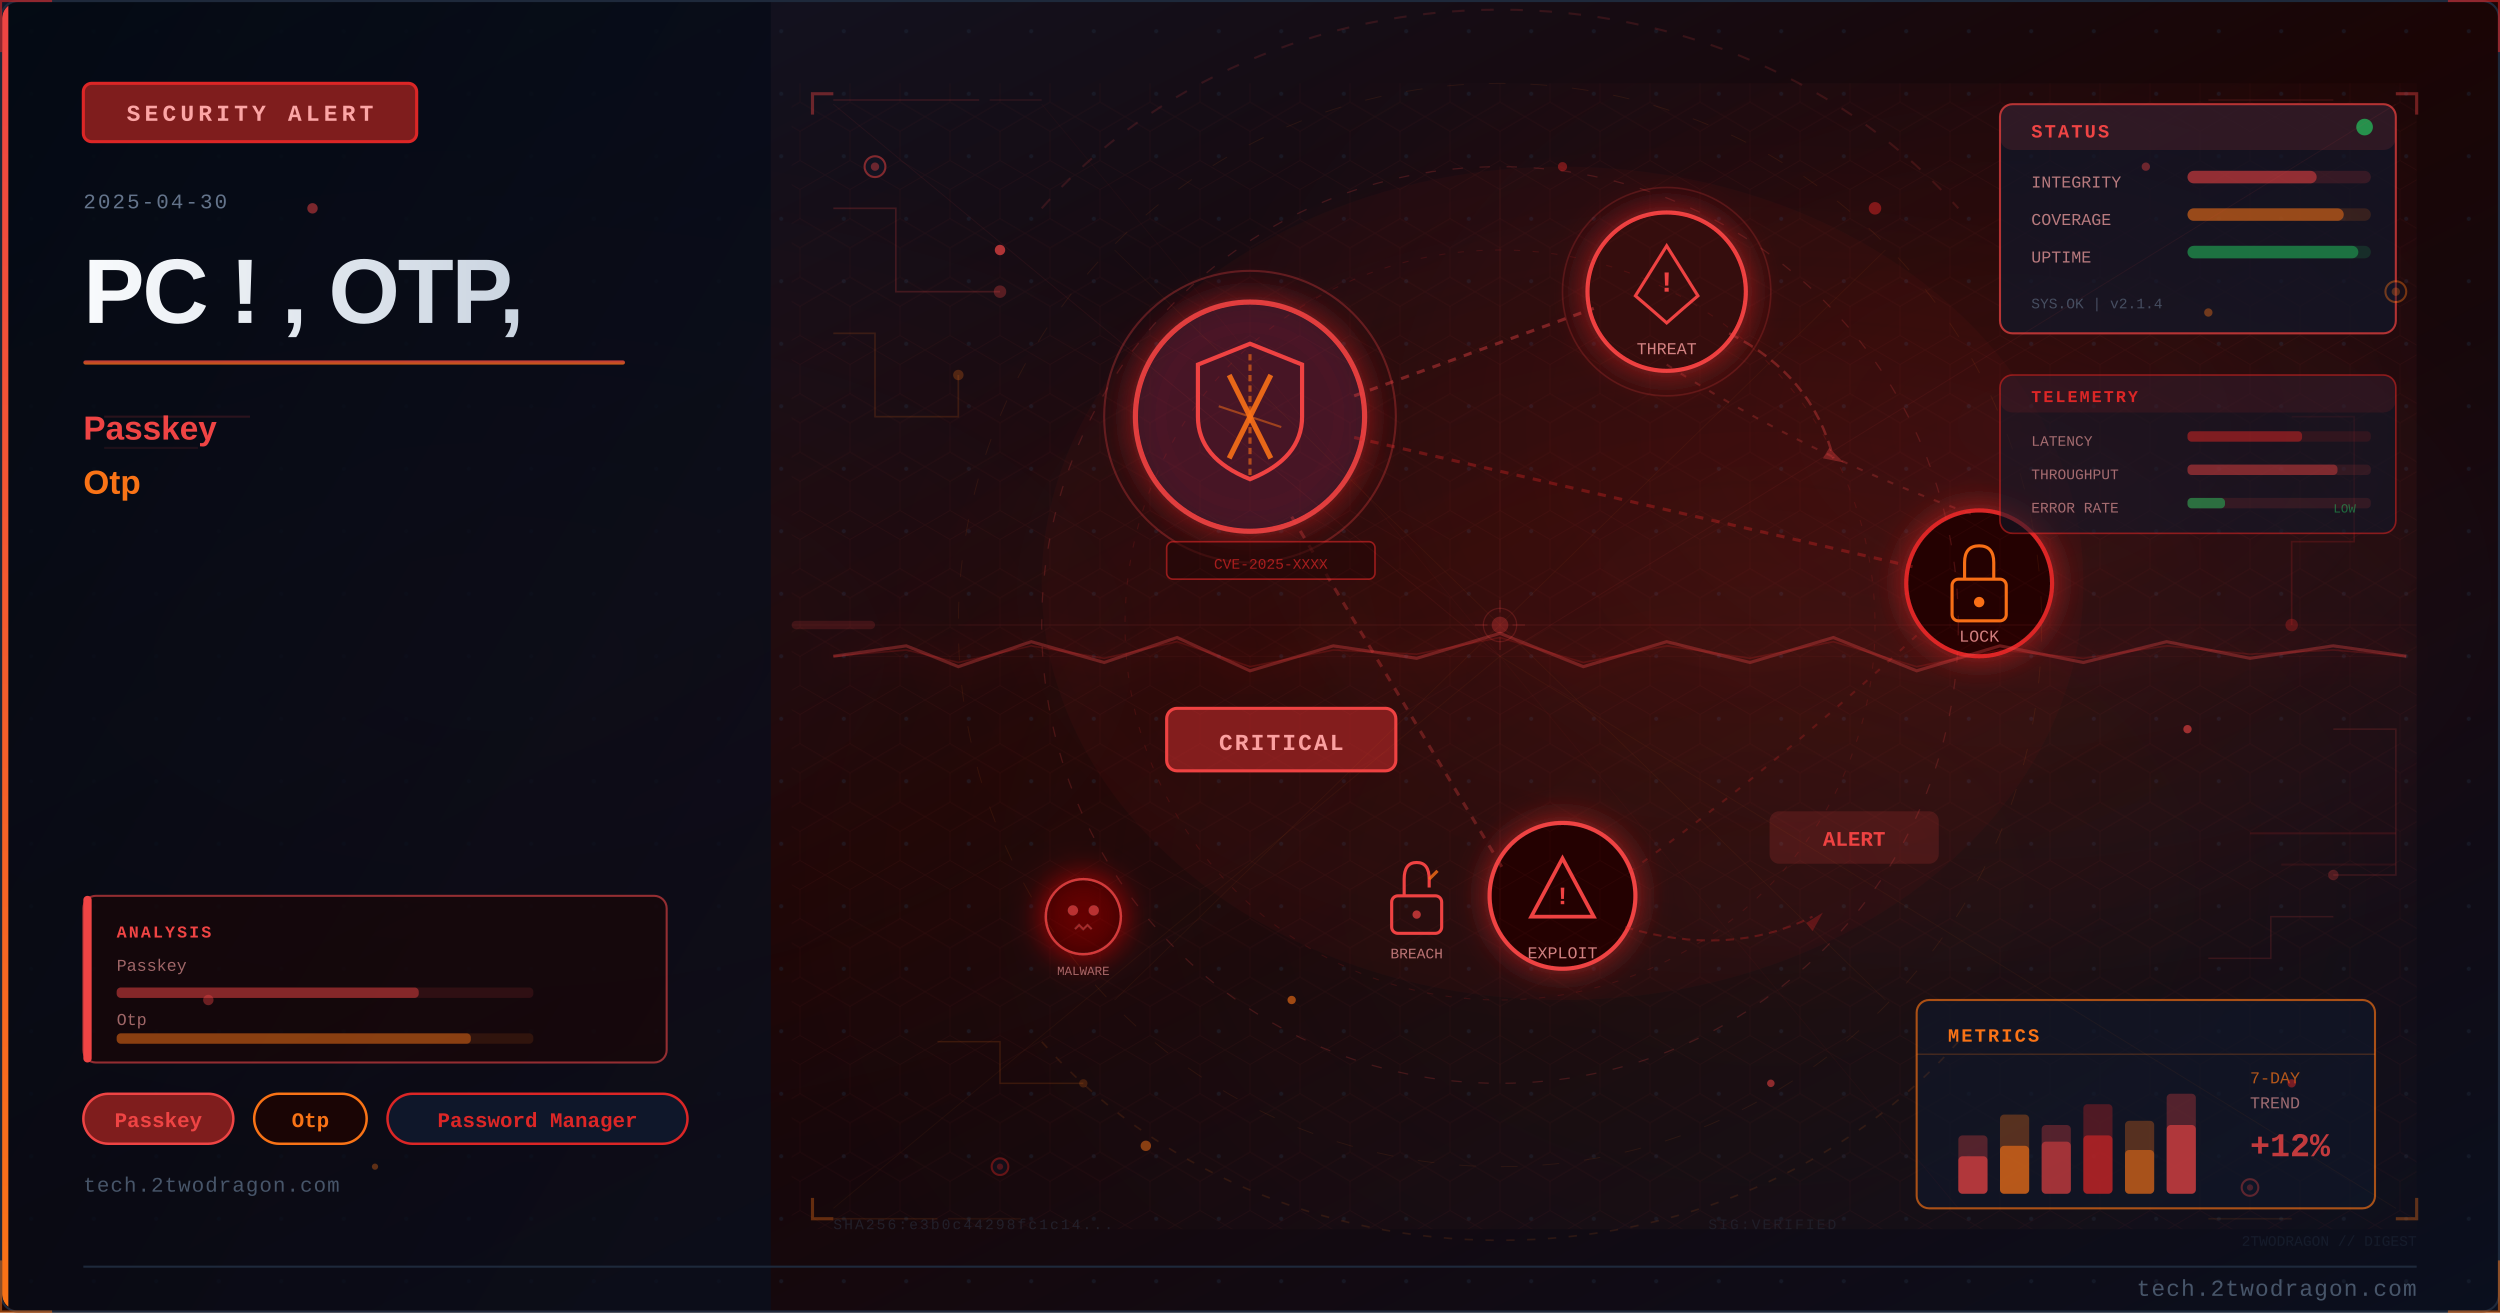
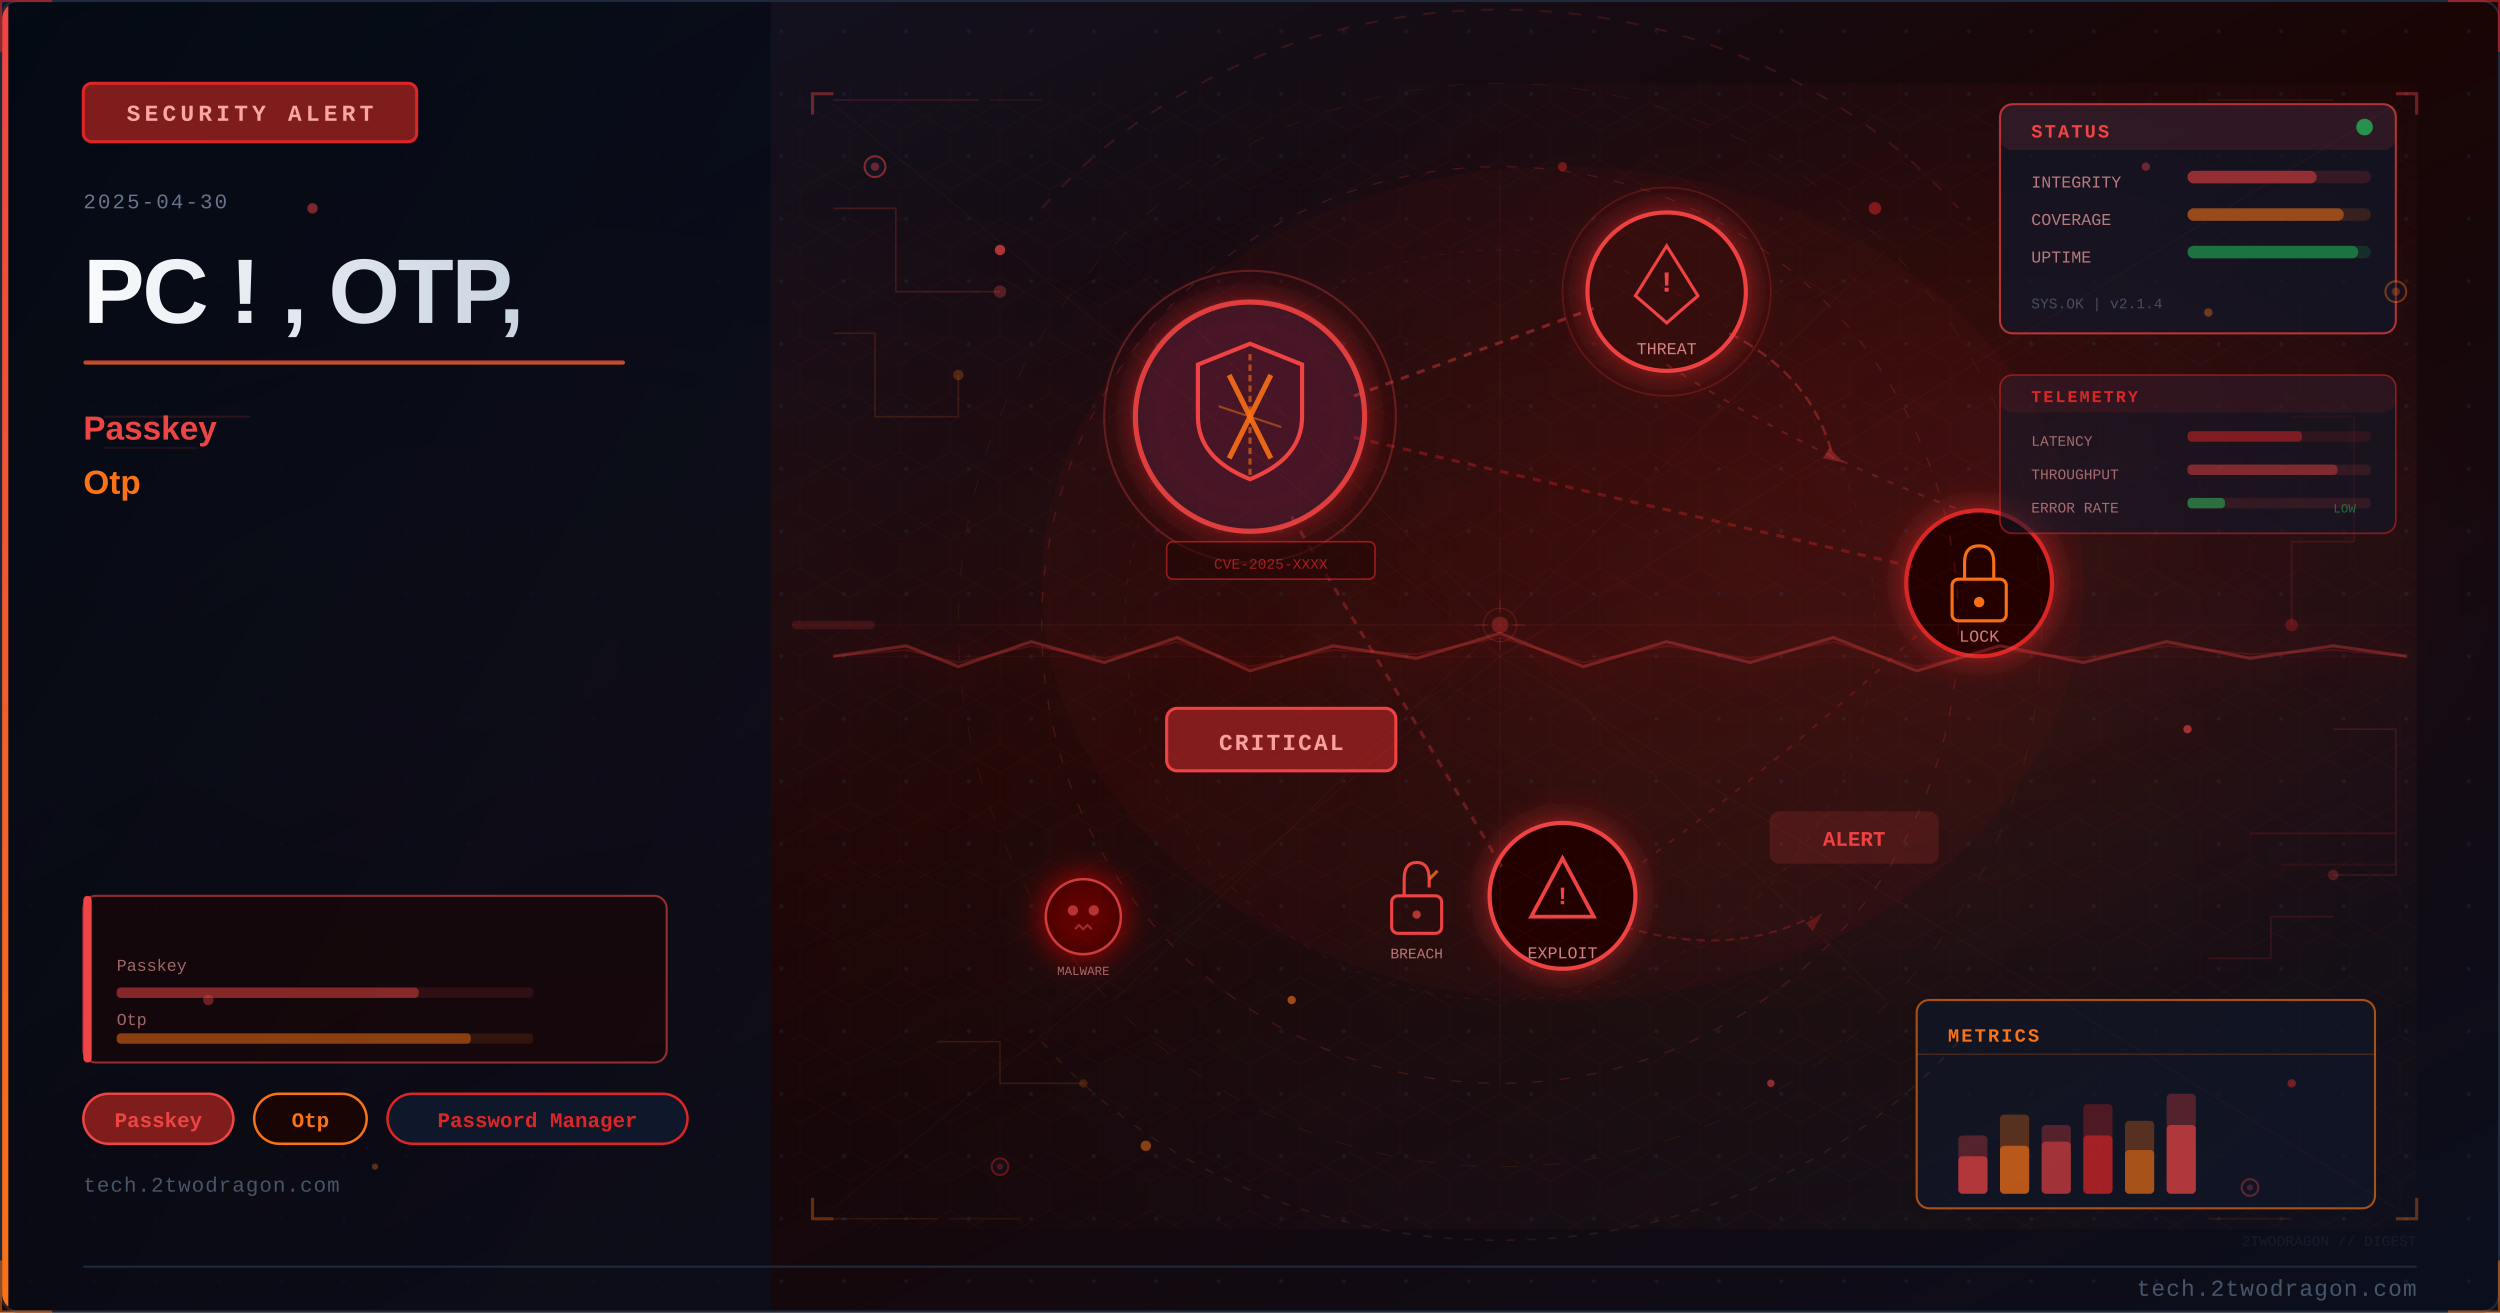
<svg xmlns="http://www.w3.org/2000/svg" viewBox="0 0 1200 630" width="1200" height="630">
  <defs>
    <linearGradient id="u2a96c3bg" x1="0%" y1="0%" x2="100%" y2="100%">
      <stop offset="0%" style="stop-color:#0f172a" />
      <stop offset="50%" style="stop-color:#1a0505" />
      <stop offset="100%" style="stop-color:#0a0f1e" />
    </linearGradient>
    <linearGradient id="u2a96c3accent" x1="0%" y1="0%" x2="0%" y2="100%">
      <stop offset="0%" style="stop-color:#ef4444" />
      <stop offset="100%" style="stop-color:#f97316" />
    </linearGradient>
    <linearGradient id="u2a96c3title" x1="0%" y1="0%" x2="100%" y2="0%">
      <stop offset="0%" style="stop-color:#f8fafc" />
      <stop offset="100%" style="stop-color:#cbd5e1" />
    </linearGradient>
    <linearGradient id="u2a96c3panel" x1="0%" y1="0%" x2="100%" y2="100%">
      <stop offset="0%" style="stop-color:#020810;stop-opacity:0.85" />
      <stop offset="100%" style="stop-color:#0a0f1e;stop-opacity:0.75" />
    </linearGradient>
    <radialGradient id="u2a96c3ambientL" cx="20%" cy="50%" r="40%">
      <stop offset="0%" style="stop-color:#ef4444;stop-opacity:0.06" />
      <stop offset="100%" style="stop-color:#ef4444;stop-opacity:0" />
    </radialGradient>
    <radialGradient id="u2a96c3ambientR" cx="70%" cy="45%" r="35%">
      <stop offset="0%" style="stop-color:#dc2626;stop-opacity:0.08" />
      <stop offset="100%" style="stop-color:#dc2626;stop-opacity:0" />
    </radialGradient>
    <filter id="u2a96c3glow" x="-100%" y="-100%" width="300%" height="300%">
      <feDropShadow dx="0" dy="0" stdDeviation="8" flood-color="#dc2626" flood-opacity="0.7" />
    </filter>
    <filter id="u2a96c3blur" x="-50%" y="-50%" width="200%" height="200%">
      <feGaussianBlur stdDeviation="12" />
    </filter>
    <filter id="u2a96c3textglow" x="-20%" y="-20%" width="140%" height="140%">
      <feDropShadow dx="0" dy="0" stdDeviation="4" flood-color="#ef4444" flood-opacity="0.5" />
    </filter>
    <filter id="u2a96c3fxGlow" x="-50%" y="-50%" width="200%" height="200%">
      <feGaussianBlur stdDeviation="6" result="b" />
      <feColorMatrix in="b" type="matrix" values="1.2 0.4 0 0 0 0.5 0.6 0 0 0 0 0 0 0 0 0 0 0 0.85 0" result="g" />
      <feMerge>
        <feMergeNode in="g" />
        <feMergeNode in="SourceGraphic" />
      </feMerge>
    </filter>
    <filter id="u2a96c3fxRed" x="-60%" y="-60%" width="220%" height="220%">
      <feGaussianBlur stdDeviation="8" result="b" />
      <feColorMatrix in="b" type="matrix" values="1.3 0 0 0 0.7 0 0 0 0 0 0 0 0 0 0 0 0 0 0.95 0" result="g" />
      <feMerge>
        <feMergeNode in="g" />
        <feMergeNode in="SourceGraphic" />
      </feMerge>
    </filter>
    <radialGradient id="u2a96c3sceneGlow1" cx="75%" cy="30%" r="50%">
      <stop offset="0%" stop-color="#ef4444" stop-opacity="0.15" />
      <stop offset="100%" stop-color="#ef4444" stop-opacity="0" />
    </radialGradient>
    <radialGradient id="u2a96c3sceneGlow2" cx="60%" cy="70%" r="60%">
      <stop offset="0%" stop-color="#f97316" stop-opacity="0.10" />
      <stop offset="100%" stop-color="#f97316" stop-opacity="0" />
    </radialGradient>
    <pattern id="u2a96c3dots" x="0" y="0" width="30" height="30" patternUnits="userSpaceOnUse">
      <circle cx="15" cy="15" r="1" fill="#1e293b" opacity="0.7" />
    </pattern>
    <clipPath id="u2a96c3clip">
      <rect x="1" y="1" width="1198" height="628" rx="8" ry="8" />
    </clipPath>
    <style>
      @keyframes u2a96c3floatUp { 0%{transform:translateY(0);opacity:0.9} 85%{opacity:0.5} 100%{transform:translateY(-80px);opacity:0} }
      @keyframes u2a96c3pulse { 0%,100%{opacity:0.5} 50%{opacity:1} }
      @keyframes u2a96c3crackFx { 0%,100%{stroke-opacity:0.6} 50%{stroke-opacity:1} }
      @keyframes u2a96c3glimmer { 0%{opacity:0.3} 50%{opacity:0.85} 100%{opacity:0.3} }
      @keyframes u2a96c3dash { to{stroke-dashoffset:-20} }
      @keyframes u2a96c3rotSpin { from{transform:rotate(0deg)} to{transform:rotate(360deg)} }
      .u2a96c3fa { animation: u2a96c3floatUp 3.2s ease-in infinite; }
      .u2a96c3fb { animation: u2a96c3floatUp 3.8s ease-in infinite; animation-delay:0.9s; }
      .u2a96c3fc { animation: u2a96c3floatUp 2.9s ease-in infinite; animation-delay:1.7s; }
      .u2a96c3crack { animation: u2a96c3crackFx 1.9s ease-in-out infinite; }
      .u2a96c3blink { animation: u2a96c3pulse 2.2s ease-in-out infinite; }
    </style>
  </defs>
  <rect width="1200" height="630" fill="url(#u2a96c3bg)" />
  <g clip-path="url(#u2a96c3clip)">
    <rect width="1200" height="630" fill="url(#u2a96c3dots)" opacity="0.6" />
    <rect width="1200" height="630" fill="url(#u2a96c3ambientL)" />
    <rect width="1200" height="630" fill="url(#u2a96c3ambientR)" />
    <rect x="0" y="0" width="370" height="630" fill="url(#u2a96c3panel)" />
    <rect x="0" y="0" width="4" height="630" fill="url(#u2a96c3accent)" />
    <rect x="40" y="40" width="160" height="28" rx="4" fill="#7f1d1d" stroke="#dc2626" stroke-width="1.5" />
    <text x="120" y="58" font-family="Courier New, monospace" font-size="11" fill="#fca5a5" text-anchor="middle" letter-spacing="2" font-weight="bold">SECURITY ALERT</text>
    <text x="40" y="100" font-family="Courier New, monospace" font-size="10" fill="#64748b" letter-spacing="1">2025-04-30</text>
    <text x="40" y="155" font-family="Segoe UI, Arial, sans-serif" font-size="44" fill="url(#u2a96c3title)" font-weight="700" letter-spacing="-1">PC ! , OTP,</text>
    <rect x="40" y="173" width="260" height="2" rx="1" fill="url(#u2a96c3accent)" opacity="0.8" />
    <text x="40" y="211" font-family="Segoe UI, Arial, sans-serif" font-size="16" fill="#ef4444" font-weight="600">Passkey</text>
    <text x="40" y="237" font-family="Segoe UI, Arial, sans-serif" font-size="16" fill="#f97316" font-weight="600">Otp</text>
    <rect x="40" y="525" width="72" height="24" rx="12" fill="#7f1d1d" stroke="#ef4444" stroke-width="1.2" />
    <text x="76" y="541" font-family="Courier New, monospace" font-size="10" fill="#ef4444" text-anchor="middle" font-weight="bold">Passkey</text>
    <rect x="122" y="525" width="54" height="24" rx="12" fill="#1a0505" stroke="#f97316" stroke-width="1.2" />
    <text x="149" y="541" font-family="Courier New, monospace" font-size="10" fill="#f97316" text-anchor="middle" font-weight="bold">Otp</text>
    <rect x="186" y="525" width="144" height="24" rx="12" fill="#0f172a" stroke="#dc2626" stroke-width="1.2" />
    <text x="258" y="541" font-family="Courier New, monospace" font-size="10" fill="#dc2626" text-anchor="middle" font-weight="bold">Password Manager</text>
    <text x="40" y="572" font-family="Courier New, monospace" font-size="10" fill="#475569" letter-spacing="0.5">tech.2twodragon.com</text>
    <rect x="380" y="40" width="780" height="550" fill="url(#u2a96c3sceneGlow1)" opacity="0.6" />
    <rect x="380" y="40" width="780" height="550" fill="url(#u2a96c3sceneGlow2)" opacity="0.5" />
    <g filter="url(#u2a96c3glow)">
      <circle cx="600" cy="200" r="55" fill="#0f172a" stroke="#ef4444" stroke-width="2.5" opacity="0.9" />
      <circle cx="600" cy="200" r="55" fill="#dc2626" opacity="0.08" />
    </g>
    <path d="M600 165 L625 175 L625 200 Q625 220 600 230 Q575 220 575 200 L575 175 Z" fill="none" stroke="#ef4444" stroke-width="2" />
    <line x1="590" y1="180" x2="610" y2="220" stroke="#f97316" stroke-width="2.5" opacity="0.9" />
    <line x1="610" y1="180" x2="590" y2="220" stroke="#f97316" stroke-width="2.5" opacity="0.9" />
    <g filter="url(#u2a96c3glow)">
      <circle cx="800" cy="140" r="38" fill="#1a0505" stroke="#ef4444" stroke-width="2" />
      <circle cx="800" cy="140" r="38" fill="#dc2626" opacity="0.1" />
    </g>
    <polygon points="800,118 815,142 808,148 800,155 792,148 785,142" fill="none" stroke="#ef4444" stroke-width="1.5" />
    <text x="800" y="140" font-family="Courier New, monospace" font-size="14" fill="#ef4444" text-anchor="middle" font-weight="bold">!</text>
    <text x="800" y="170" font-family="Courier New, monospace" font-size="8" fill="#fca5a5" text-anchor="middle" opacity="0.8">THREAT</text>
    <g filter="url(#u2a96c3glow)">
      <circle cx="950" cy="280" r="35" fill="#1a0505" stroke="#dc2626" stroke-width="2" />
    </g>
    <rect x="937" y="278" width="26" height="20" rx="3" fill="none" stroke="#f97316" stroke-width="1.5" />
    <path d="M943 278 L943 270 Q943 262 950 262 Q957 262 957 270 L957 278" fill="none" stroke="#f97316" stroke-width="1.5" />
    <circle cx="950" cy="289" r="2.5" fill="#f97316" />
    <text x="950" y="308" font-family="Courier New, monospace" font-size="8" fill="#fca5a5" text-anchor="middle" opacity="0.8">LOCK</text>
    <g filter="url(#u2a96c3glow)">
      <circle cx="750" cy="430" r="35" fill="#1a0505" stroke="#ef4444" stroke-width="2" />
    </g>
    <polygon points="750,412 765,440 735,440" fill="none" stroke="#ef4444" stroke-width="1.8" />
    <text x="750" y="434" font-family="Courier New, monospace" font-size="12" fill="#ef4444" text-anchor="middle" font-weight="bold">!</text>
    <text x="750" y="460" font-family="Courier New, monospace" font-size="8" fill="#fca5a5" text-anchor="middle" opacity="0.8">EXPLOIT</text>
    <line x1="650" y1="190" x2="765" y2="148" stroke="#ef4444" stroke-width="1.5" opacity="0.4" stroke-dasharray="4 4" style="animation: u2a96c3dash 2s linear infinite" />
    <line x1="650" y1="210" x2="918" y2="272" stroke="#dc2626" stroke-width="1.5" opacity="0.35" stroke-dasharray="4 4" />
    <line x1="620" y1="248" x2="722" y2="418" stroke="#ef4444" stroke-width="1.5" opacity="0.3" stroke-dasharray="4 4" />
    <path d="M 800 175 Q 870 220 950 248" fill="none" stroke="#ef4444" stroke-width="1" opacity="0.25" stroke-dasharray="3 5" />
    <path d="M 920 305 Q 850 370 780 420" fill="none" stroke="#dc2626" stroke-width="1" opacity="0.25" stroke-dasharray="3 5" />
    <rect x="560" y="340" width="110" height="30" rx="5" fill="#7f1d1d" stroke="#ef4444" stroke-width="1.5" />
    <text x="615" y="360" font-family="Courier New, monospace" font-size="11" fill="#fca5a5" text-anchor="middle" font-weight="bold" letter-spacing="1">CRITICAL</text>
    <circle cx="600" cy="200" r="70" fill="none" stroke="#ef4444" stroke-width="1" opacity="0.3" style="animation: u2a96c3pulse 3s ease-in-out infinite" />
    <circle cx="800" cy="140" r="50" fill="none" stroke="#ef4444" stroke-width="0.8" opacity="0.2" style="animation: u2a96c3pulse 4s ease-in-out infinite" />
    <path d="M600 170 L600 230" stroke="#f97316" stroke-width="1.5" opacity="0.6" stroke-dasharray="3 2" />
    <path d="M585 195 L615 205" stroke="#f97316" stroke-width="1" opacity="0.5" />
    <g transform="translate(680,430)">
      <rect x="-12" y="0" width="24" height="18" rx="3" fill="none" stroke="#ef4444" stroke-width="1.5" />
      <path d="M-6 0 L-6 -8 Q-6 -16 0 -16 Q6 -16 6 -8 L6 -4" fill="none" stroke="#ef4444" stroke-width="1.5" />
      <line x1="6" y1="-8" x2="10" y2="-12" stroke="#f97316" stroke-width="1.5" opacity="0.8" />
      <circle cx="0" cy="9" r="2" fill="#ef4444" opacity="0.7" />
    </g>
    <text x="680" y="460" font-family="Courier New, monospace" font-size="7" fill="#fca5a5" text-anchor="middle" opacity="0.7">BREACH</text>
    <path d="M 830 160 Q 870 180 880 220" fill="none" stroke="#ef4444" stroke-width="1.2" opacity="0.35" stroke-dasharray="5 3" style="animation: u2a96c3dash 2.5s linear infinite" />
    <polygon points="878,215 885,222 875,220" fill="#ef4444" opacity="0.35" />
    <path d="M 780 445 Q 830 460 870 440" fill="none" stroke="#dc2626" stroke-width="1" opacity="0.3" stroke-dasharray="4 3" />
    <polygon points="867,443 875,438 870,447" fill="#dc2626" opacity="0.3" />
    <g transform="translate(520,440)" filter="url(#u2a96c3fxRed)">
      <circle cx="0" cy="0" r="18" fill="#1a0505" stroke="#ef4444" stroke-width="1.2" opacity="0.8" />
      <circle cx="-5" cy="-3" r="2.5" fill="#ef4444" opacity="0.7" />
      <circle cx="5" cy="-3" r="2.5" fill="#ef4444" opacity="0.7" />
      <path d="M-4 6 L-2 4 L0 6 L2 4 L4 6" fill="none" stroke="#ef4444" stroke-width="1" opacity="0.6" />
    </g>
    <text x="520" y="468" font-family="Courier New, monospace" font-size="6" fill="#fca5a5" text-anchor="middle" opacity="0.6">MALWARE</text>
    <rect x="850" y="390" width="80" height="24" rx="4" fill="#ef4444" opacity="0.15" stroke="#ef4444" stroke-width="1.2" />
    <text x="890" y="406" font-family="Courier New, monospace" font-size="10" fill="#ef4444" text-anchor="middle" font-weight="bold" class="u2a96c3blink">ALERT</text>
    <rect x="560" y="260" width="100" height="18" rx="3" fill="#1a0505" stroke="#dc2626" stroke-width="0.8" opacity="0.6" />
    <text x="610" y="273" font-family="Courier New, monospace" font-size="7" fill="#dc2626" text-anchor="middle" opacity="0.7">CVE-2025-XXXX</text>
    <ellipse cx="750" cy="280" rx="250" ry="200" fill="#dc2626" opacity="0.04" />
    <defs>
      <pattern id="u2a96c3hex" x="0" y="0" width="24" height="28" patternUnits="userSpaceOnUse">
        <polygon points="12,0 24,7 24,21 12,28 0,21 0,7" fill="none" stroke="#ef4444" stroke-width="0.4" opacity="0.15" />
      </pattern>
    </defs>
    <rect x="380" y="40" width="780" height="550" fill="url(#u2a96c3hex)" opacity="0.35" />
    <circle cx="720" cy="300" r="220" fill="none" stroke="#ef4444" stroke-width="0.6" stroke-dasharray="5 8" opacity="0.2" />
    <circle cx="720" cy="300" r="180" fill="none" stroke="#dc2626" stroke-width="0.5" stroke-dasharray="3 6" opacity="0.15" />
    <circle cx="720" cy="300" r="260" fill="none" stroke="#f97316" stroke-width="0.4" stroke-dasharray="8 12" opacity="0.1" />
    <line x1="720" y1="80" x2="720" y2="520" stroke="#ef4444" stroke-width="0.3" opacity="0.1" />
    <line x1="460" y1="300" x2="980" y2="300" stroke="#ef4444" stroke-width="0.3" opacity="0.1" />
    <line x1="535" y1="120" x2="905" y2="480" stroke="#f97316" stroke-width="0.3" opacity="0.08" />
    <line x1="905" y1="120" x2="535" y2="480" stroke="#f97316" stroke-width="0.3" opacity="0.08" />
    <rect x="960" y="50" width="190" height="110" rx="6" fill="#0f172a" stroke="#ef4444" stroke-width="1" opacity="0.7" />
    <rect x="960" y="50" width="190" height="22" rx="6" fill="#ef4444" opacity="0.12" />
    <text x="975" y="66" font-family="Courier New, monospace" font-size="9" fill="#ef4444" font-weight="bold" letter-spacing="1">STATUS</text>
    <circle cx="1135" cy="61" r="4" fill="#22c55e" opacity="0.7" style="animation: u2a96c3pulse 2s ease-in-out infinite" />
    <text x="975" y="90" font-family="Courier New, monospace" font-size="8" fill="#fca5a5" opacity="0.7">INTEGRITY</text>
    <rect x="1050" y="82" width="88" height="6" rx="3" fill="#ef4444" opacity="0.15" />
    <rect x="1050" y="82" width="62" height="6" rx="3" fill="#ef4444" opacity="0.5" />
    <text x="975" y="108" font-family="Courier New, monospace" font-size="8" fill="#fca5a5" opacity="0.7">COVERAGE</text>
    <rect x="1050" y="100" width="88" height="6" rx="3" fill="#f97316" opacity="0.15" />
    <rect x="1050" y="100" width="75" height="6" rx="3" fill="#f97316" opacity="0.5" />
    <text x="975" y="126" font-family="Courier New, monospace" font-size="8" fill="#fca5a5" opacity="0.7">UPTIME</text>
    <rect x="1050" y="118" width="88" height="6" rx="3" fill="#22c55e" opacity="0.15" />
    <rect x="1050" y="118" width="82" height="6" rx="3" fill="#22c55e" opacity="0.45" />
    <text x="975" y="148" font-family="Courier New, monospace" font-size="7" fill="#64748b" opacity="0.6">SYS.OK | v2.1.4</text>
    <rect x="920" y="480" width="220" height="100" rx="6" fill="#0f172a" stroke="#f97316" stroke-width="1" opacity="0.65" />
    <text x="935" y="500" font-family="Courier New, monospace" font-size="9" fill="#f97316" font-weight="bold" letter-spacing="1">METRICS</text>
    <line x1="920" y1="506" x2="1140" y2="506" stroke="#f97316" stroke-width="0.5" opacity="0.3" />
    <rect x="940" y="545" width="14" height="28" rx="2" fill="#ef4444" opacity="0.3" />
    <rect x="940" y="555" width="14" height="18" rx="2" fill="#ef4444" opacity="0.6" />
    <rect x="960" y="535" width="14" height="38" rx="2" fill="#f97316" opacity="0.3" />
    <rect x="960" y="550" width="14" height="23" rx="2" fill="#f97316" opacity="0.6" />
    <rect x="980" y="540" width="14" height="33" rx="2" fill="#ef4444" opacity="0.3" />
    <rect x="980" y="548" width="14" height="25" rx="2" fill="#ef4444" opacity="0.5" />
    <rect x="1000" y="530" width="14" height="43" rx="2" fill="#dc2626" opacity="0.3" />
    <rect x="1000" y="545" width="14" height="28" rx="2" fill="#dc2626" opacity="0.6" />
    <rect x="1020" y="538" width="14" height="35" rx="2" fill="#f97316" opacity="0.3" />
    <rect x="1020" y="552" width="14" height="21" rx="2" fill="#f97316" opacity="0.5" />
    <rect x="1040" y="525" width="14" height="48" rx="2" fill="#ef4444" opacity="0.3" />
    <rect x="1040" y="540" width="14" height="33" rx="2" fill="#ef4444" opacity="0.6" style="animation: u2a96c3glimmer 3s ease-in-out infinite" />
-     <text x="1080" y="520" font-family="Courier New, monospace" font-size="8" fill="#f97316" opacity="0.7">7-DAY</text>
-     <text x="1080" y="532" font-family="Courier New, monospace" font-size="8" fill="#fca5a5" opacity="0.6">TREND</text>
-     <text x="1080" y="555" font-family="Courier New, monospace" font-size="16" fill="#ef4444" font-weight="bold" opacity="0.8">+12%</text>
    <polyline points="400,100 430,100 430,140 480,140" fill="none" stroke="#ef4444" stroke-width="0.8" opacity="0.2" />
    <circle cx="480" cy="140" r="3" fill="#ef4444" opacity="0.3" />
    <polyline points="400,160 420,160 420,200 460,200 460,180" fill="none" stroke="#f97316" stroke-width="0.8" opacity="0.15" />
    <circle cx="460" cy="180" r="2.5" fill="#f97316" opacity="0.25" />
    <polyline points="1100,200 1130,200 1130,260 1100,260 1100,300" fill="none" stroke="#dc2626" stroke-width="0.8" opacity="0.18" />
    <circle cx="1100" cy="300" r="3" fill="#dc2626" opacity="0.3" />
    <polyline points="1120,350 1150,350 1150,420 1120,420" fill="none" stroke="#ef4444" stroke-width="0.8" opacity="0.15" />
    <circle cx="1120" cy="420" r="2.5" fill="#ef4444" opacity="0.25" />
    <polyline points="450,500 480,500 480,520 520,520" fill="none" stroke="#f97316" stroke-width="0.7" opacity="0.15" />
    <circle cx="520" cy="520" r="2" fill="#f97316" opacity="0.2" />
    <polyline points="1060,460 1090,460 1090,440 1120,440" fill="none" stroke="#ef4444" stroke-width="0.7" opacity="0.15" />
    <rect x="40" y="430" width="280" height="80" rx="6" fill="#1a0505" stroke="#ef4444" stroke-width="1" opacity="0.6" />
    <rect x="40" y="430" width="4" height="80" rx="2" fill="#ef4444" />
-     <text x="56" y="450" font-family="Courier New, monospace" font-size="8" fill="#ef4444" font-weight="bold" letter-spacing="1">ANALYSIS</text>
    <text x="56" y="466" font-family="Courier New, monospace" font-size="8" fill="#fca5a5" opacity="0.6">Passkey</text>
    <rect x="56" y="474" width="200" height="5" rx="2" fill="#ef4444" opacity="0.12" />
    <rect x="56" y="474" width="145" height="5" rx="2" fill="#ef4444" opacity="0.45" />
    <text x="56" y="492" font-family="Courier New, monospace" font-size="8" fill="#fca5a5" opacity="0.6">Otp</text>
    <rect x="56" y="496" width="200" height="5" rx="2" fill="#f97316" opacity="0.12" />
    <rect x="56" y="496" width="170" height="5" rx="2" fill="#f97316" opacity="0.45" />
    <circle cx="420" cy="80" r="5" fill="#0f172a" stroke="#ef4444" stroke-width="1" opacity="0.5" />
    <circle cx="420" cy="80" r="2" fill="#ef4444" opacity="0.4" />
    <circle cx="1150" cy="140" r="5" fill="#0f172a" stroke="#f97316" stroke-width="1" opacity="0.4" />
    <circle cx="1150" cy="140" r="2" fill="#f97316" opacity="0.3" />
    <circle cx="480" cy="560" r="4" fill="#0f172a" stroke="#dc2626" stroke-width="1" opacity="0.4" />
    <circle cx="480" cy="560" r="1.5" fill="#dc2626" opacity="0.3" />
    <circle cx="1080" cy="570" r="4" fill="#0f172a" stroke="#ef4444" stroke-width="1" opacity="0.35" />
    <circle cx="1080" cy="570" r="1.5" fill="#ef4444" opacity="0.25" />
-     <text x="400" y="590" font-family="Courier New, monospace" font-size="7" fill="#334155" opacity="0.4" letter-spacing="1">SHA256:e3b0c44298fc1c14...</text>
-     <text x="820" y="590" font-family="Courier New, monospace" font-size="7" fill="#334155" opacity="0.3" letter-spacing="1">SIG:VERIFIED</text>
    <line x1="380" y1="300" x2="1160" y2="300" stroke="#ef4444" stroke-width="0.5" opacity="0.06" />
    <rect x="380" y="298" width="40" height="4" rx="2" fill="#ef4444" opacity="0.15">
      <animate attributeName="x" values="380;1120;380" dur="8s" repeatCount="indefinite" />
      <animate attributeName="opacity" values="0.15;0.3;0.15" dur="8s" repeatCount="indefinite" />
    </rect>
    <path d="M 500 100 A 280 250 0 0 1 940 100" fill="none" stroke="#ef4444" stroke-width="1" stroke-dasharray="6 8" opacity="0.15" style="animation: u2a96c3dash 4s linear infinite" />
    <path d="M 940 500 A 280 250 0 0 1 500 500" fill="none" stroke="#f97316" stroke-width="0.8" stroke-dasharray="4 6" opacity="0.12" style="animation: u2a96c3dash 5s linear infinite" />
    <polyline points="390,55 390,45 400,45" fill="none" stroke="#ef4444" stroke-width="1.5" opacity="0.4" />
    <polyline points="1150,45 1160,45 1160,55" fill="none" stroke="#ef4444" stroke-width="1.5" opacity="0.4" />
    <polyline points="390,575 390,585 400,585" fill="none" stroke="#f97316" stroke-width="1.5" opacity="0.35" />
    <polyline points="1150,585 1160,585 1160,575" fill="none" stroke="#f97316" stroke-width="1.5" opacity="0.35" />
    <circle cx="720" cy="300" r="8" fill="none" stroke="#ef4444" stroke-width="0.6" opacity="0.2" />
    <line x1="720" y1="288" x2="720" y2="294" stroke="#ef4444" stroke-width="0.6" opacity="0.2" />
    <line x1="720" y1="306" x2="720" y2="312" stroke="#ef4444" stroke-width="0.6" opacity="0.2" />
    <line x1="708" y1="300" x2="714" y2="300" stroke="#ef4444" stroke-width="0.6" opacity="0.2" />
    <line x1="726" y1="300" x2="732" y2="300" stroke="#ef4444" stroke-width="0.6" opacity="0.2" />
    <line x1="400" y1="48" x2="470" y2="48" stroke="#ef4444" stroke-width="0.8" opacity="0.15" />
    <line x1="475" y1="48" x2="500" y2="48" stroke="#ef4444" stroke-width="0.8" opacity="0.1" />
    <line x1="400" y1="585" x2="450" y2="585" stroke="#f97316" stroke-width="0.8" opacity="0.12" />
    <line x1="455" y1="585" x2="490" y2="585" stroke="#f97316" stroke-width="0.8" opacity="0.08" />
    <line x1="1060" y1="48" x2="1120" y2="48" stroke="#ef4444" stroke-width="0.8" opacity="0.12" />
    <line x1="1060" y1="585" x2="1100" y2="585" stroke="#f97316" stroke-width="0.8" opacity="0.1" />
    <circle cx="720" cy="300" r="4" fill="#ef4444" opacity="0.3">
      <animate attributeName="r" values="4;8;4" dur="3s" repeatCount="indefinite" />
      <animate attributeName="opacity" values="0.3;0.1;0.3" dur="3s" repeatCount="indefinite" />
    </circle>
    <line x1="720" y1="315" x2="400" y2="50" stroke="#ef4444" stroke-width="0.4" opacity="0.08" />
    <line x1="720" y1="315" x2="1150" y2="50" stroke="#ef4444" stroke-width="0.4" opacity="0.08" />
    <line x1="720" y1="315" x2="400" y2="580" stroke="#f97316" stroke-width="0.4" opacity="0.06" />
    <line x1="720" y1="315" x2="1150" y2="580" stroke="#f97316" stroke-width="0.4" opacity="0.06" />
    <line x1="720" y1="315" x2="400" y2="315" stroke="#ef4444" stroke-width="0.3" opacity="0.07" />
    <line x1="720" y1="315" x2="1150" y2="315" stroke="#ef4444" stroke-width="0.3" opacity="0.07" />
    <line x1="720" y1="315" x2="500" y2="50" stroke="#dc2626" stroke-width="0.3" opacity="0.06" />
    <line x1="720" y1="315" x2="940" y2="580" stroke="#dc2626" stroke-width="0.3" opacity="0.06" />
    <polyline points="400,315 435,310 460,320 495,308 530,318 565,306 600,322 640,310 680,316 720,304 760,320 800,308 840,318 880,306 920,322 960,310 1000,318 1040,308 1080,316 1120,310 1155,315" fill="none" stroke="#ef4444" stroke-width="1.5" opacity="0.35" filter="url(#u2a96c3fxRed)" class="u2a96c3crack" />
    <polyline points="400,315 435,312 460,318 495,310 530,316 565,308 600,320 640,312 680,314 720,306 760,318 800,310 840,316 880,308 920,320 960,312 1000,316 1040,310 1080,314 1120,312 1155,315" fill="none" stroke="#dc2626" stroke-width="0.8" opacity="0.2" />
    <circle cx="480" cy="120" r="2.5" fill="#ef4444" opacity="0.7" class="u2a96c3fa" />
    <circle cx="620" cy="480" r="2" fill="#f97316" opacity="0.6" class="u2a96c3fb" />
    <circle cx="900" cy="100" r="3" fill="#dc2626" opacity="0.5" class="u2a96c3fc" />
    <circle cx="1050" cy="350" r="2" fill="#ef4444" opacity="0.6" class="u2a96c3fa" />
    <circle cx="550" cy="550" r="2.5" fill="#f97316" opacity="0.5" class="u2a96c3fb" />
    <circle cx="850" cy="520" r="1.8" fill="#ef4444" opacity="0.55" class="u2a96c3fc" />
    <circle cx="750" cy="80" r="2.2" fill="#dc2626" opacity="0.45" class="u2a96c3fa" />
    <rect x="960" y="180" width="190" height="76" rx="6" fill="#0f172a" stroke="#dc2626" stroke-width="0.8" opacity="0.55" />
    <rect x="960" y="180" width="190" height="18" rx="6" fill="#dc2626" opacity="0.10" />
    <text x="975" y="193" font-family="Courier New, monospace" font-size="8" fill="#dc2626" font-weight="bold" letter-spacing="1">TELEMETRY</text>
    <text x="975" y="214" font-family="Courier New, monospace" font-size="7" fill="#fca5a5" opacity="0.6">LATENCY</text>
    <rect x="1050" y="207" width="88" height="5" rx="2" fill="#dc2626" opacity="0.12" />
    <rect x="1050" y="207" width="55" height="5" rx="2" fill="#dc2626" opacity="0.45" />
    <text x="975" y="230" font-family="Courier New, monospace" font-size="7" fill="#fca5a5" opacity="0.6">THROUGHPUT</text>
    <rect x="1050" y="223" width="88" height="5" rx="2" fill="#ef4444" opacity="0.12" />
    <rect x="1050" y="223" width="72" height="5" rx="2" fill="#ef4444" opacity="0.4" />
    <text x="975" y="246" font-family="Courier New, monospace" font-size="7" fill="#fca5a5" opacity="0.6">ERROR RATE</text>
    <rect x="1050" y="239" width="88" height="5" rx="2" fill="#ef4444" opacity="0.12" />
    <rect x="1050" y="239" width="18" height="5" rx="2" fill="#22c55e" opacity="0.5" />
    <text x="1120" y="246" font-family="Courier New, monospace" font-size="6" fill="#22c55e" opacity="0.5">LOW</text>
    <text x="1160" y="598" font-family="Courier New, monospace" font-size="7" fill="#1e293b" text-anchor="end" opacity="0.5">2TWODRAGON // DIGEST</text>
    <circle cx="150" cy="100" r="2.5" fill="#ef4444" opacity="0.5">
      <animate attributeName="opacity" values="0.5;0.15;0.5" dur="3.0s" repeatCount="indefinite" />
    </circle>
    <circle cx="1060" cy="150" r="2.0" fill="#f97316" opacity="0.4">
      <animate attributeName="opacity" values="0.4;0.12;0.4" dur="2.8s" repeatCount="indefinite" />
    </circle>
    <circle cx="100" cy="480" r="2.5" fill="#ef4444" opacity="0.4">
      <animate attributeName="opacity" values="0.4;0.12;0.4" dur="3.5s" repeatCount="indefinite" />
    </circle>
    <circle cx="1100" cy="520" r="2.0" fill="#dc2626" opacity="0.5">
      <animate attributeName="opacity" values="0.5;0.15;0.5" dur="4.0s" repeatCount="indefinite" />
    </circle>
    <circle cx="180" cy="560" r="1.5" fill="#f97316" opacity="0.35">
      <animate attributeName="opacity" values="0.35;0.10;0.35" dur="3.2s" repeatCount="indefinite" />
    </circle>
    <circle cx="1030" cy="80" r="2.0" fill="#ef4444" opacity="0.4">
      <animate attributeName="opacity" values="0.4;0.12;0.4" dur="2.5s" repeatCount="indefinite" />
    </circle>
    <line x1="50" y1="200" x2="120" y2="200" stroke="#ef4444" stroke-width="1" opacity="0.15" />
    <line x1="50" y1="215" x2="95" y2="215" stroke="#ef4444" stroke-width="1" opacity="0.1" />
    <line x1="1080" y1="400" x2="1150" y2="400" stroke="#dc2626" stroke-width="1" opacity="0.15" />
    <line x1="1095" y1="415" x2="1150" y2="415" stroke="#dc2626" stroke-width="1" opacity="0.1" />
    <rect width="1200" height="2" x="0" y="0" fill="#ef4444" opacity="0">
      <animate attributeName="y" values="-2;632" dur="6s" repeatCount="indefinite" />
      <animate attributeName="opacity" values="0;0.03;0.03;0" dur="6s" repeatCount="indefinite" keyTimes="0;0.1;0.9;1" />
    </rect>
  </g>
  <line x1="40" y1="608" x2="1160" y2="608" stroke="#1e293b" stroke-width="1" />
  <text x="1160" y="622" font-family="Courier New, monospace" font-size="11" fill="#475569" text-anchor="end" letter-spacing="0.5">tech.2twodragon.com</text>
  <rect x="0.5" y="0.5" width="1199" height="629" rx="8" ry="8" fill="none" stroke="#1e293b" stroke-width="1" />
  <polyline points="0,25 0,0 25,0" fill="none" stroke="#dc2626" stroke-width="2" opacity="0.6" />
  <polyline points="1175,0 1200,0 1200,25" fill="none" stroke="#dc2626" stroke-width="2" opacity="0.6" />
  <polyline points="0,605 0,630 25,630" fill="none" stroke="#f97316" stroke-width="2" opacity="0.5" />
  <polyline points="1175,630 1200,630 1200,605" fill="none" stroke="#f97316" stroke-width="2" opacity="0.5" />
</svg>
